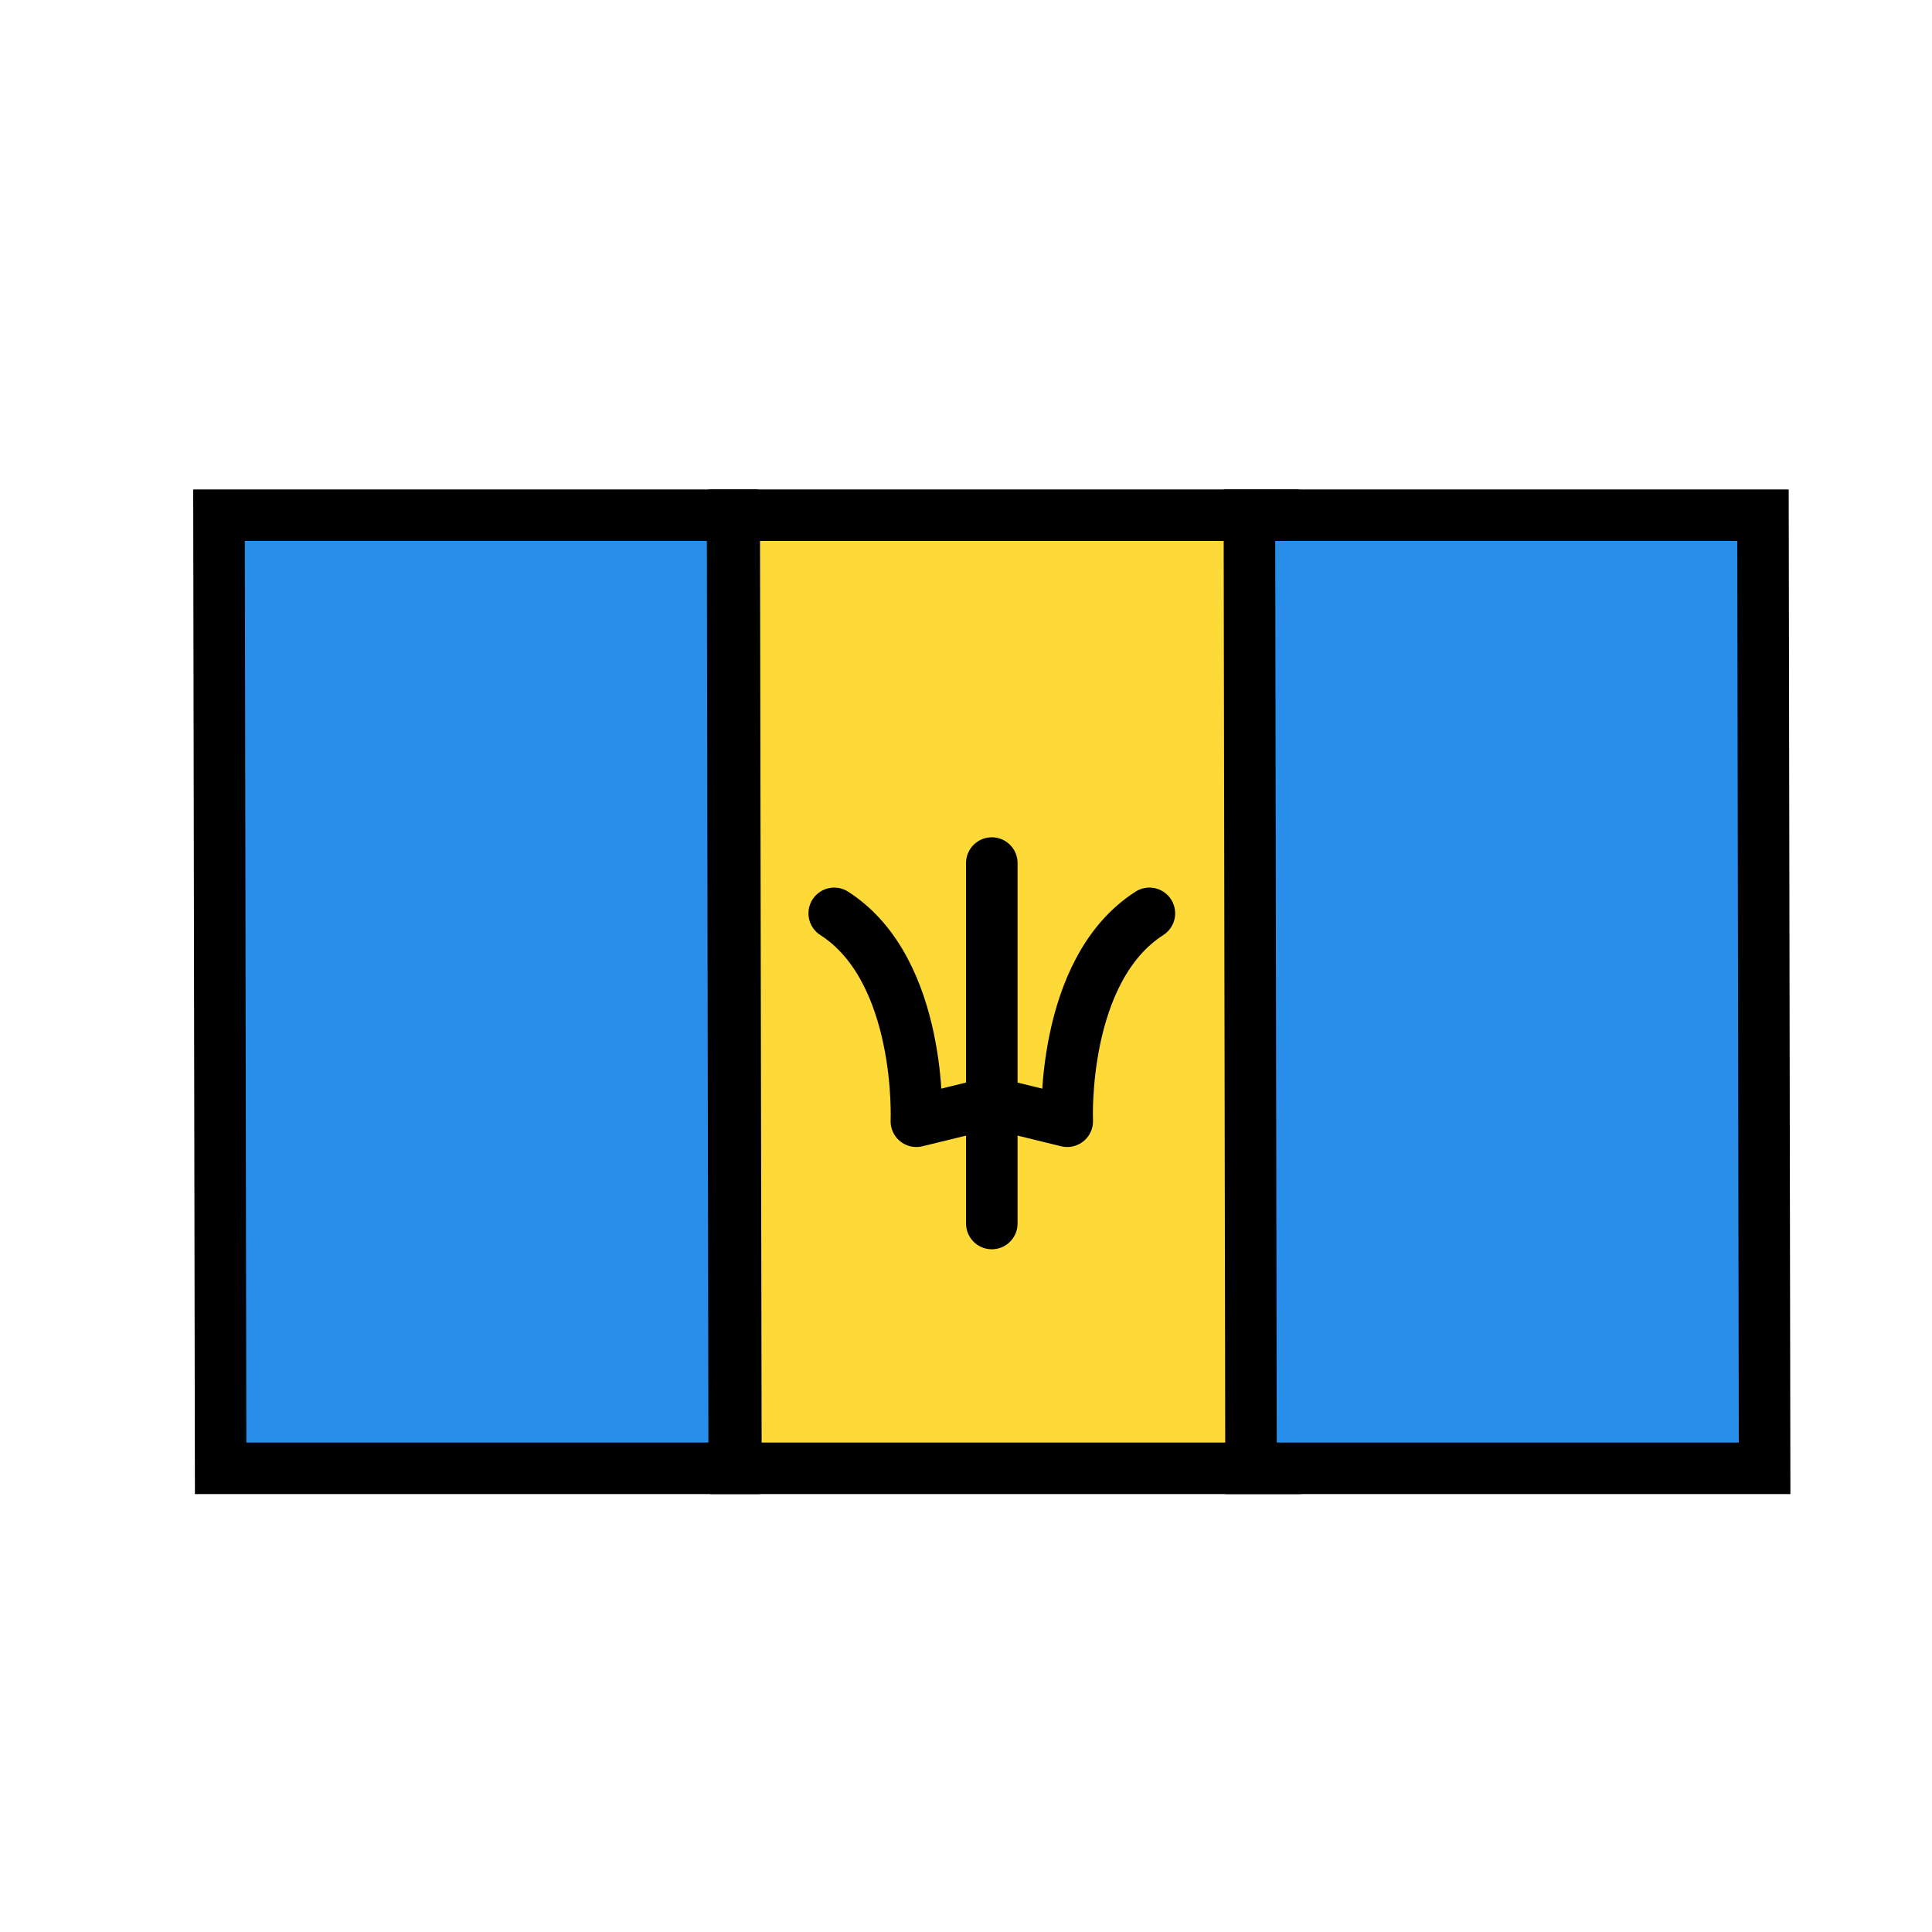
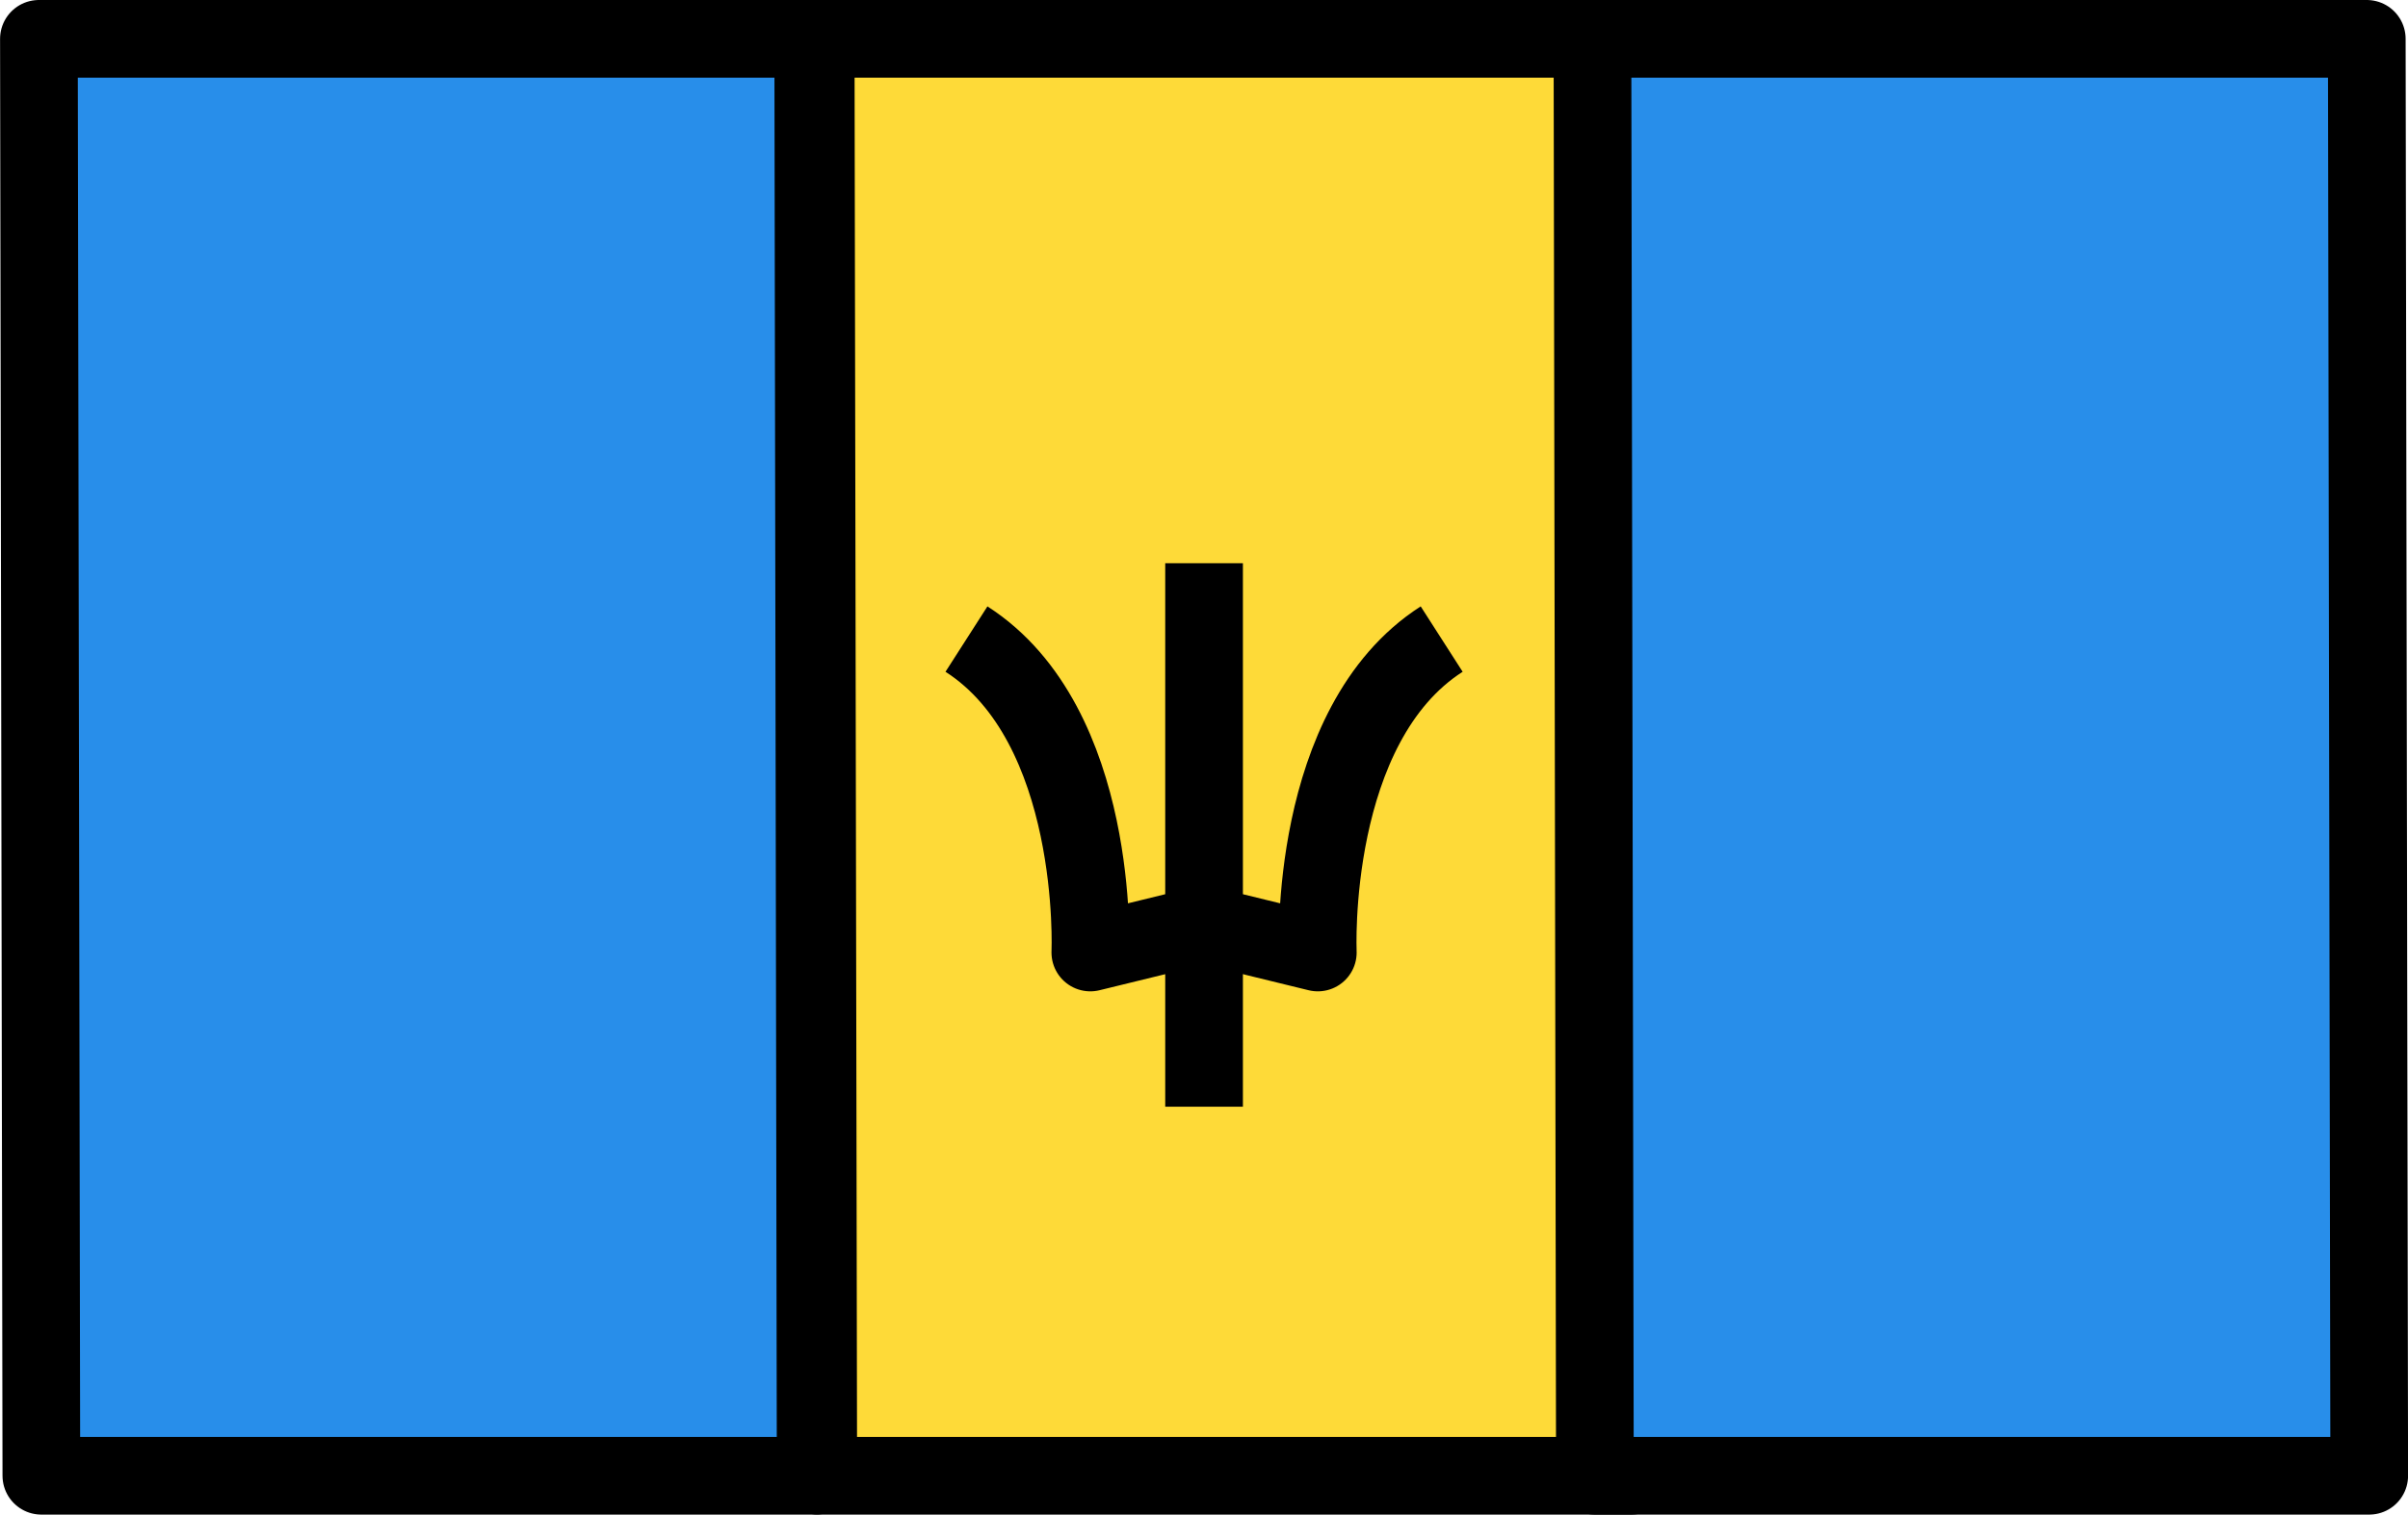
- <svg xmlns="http://www.w3.org/2000/svg" id="Barbados" style="enable-background:new 0 0 300 300;" version="1.1" viewBox="0 0 300 300" xml:space="preserve">
-   <g>
-     <polygon points="198.007,228 114.272,228 114.007,80    197.742,80  " style="fill:#FEDA38;stroke:#000000;stroke-width:8;stroke-miterlimit:10;" />
-     <polygon points="114.007,228 34.259,228 34.007,80    113.755,80  " style="fill:#288EEA;stroke:#000000;stroke-width:8;stroke-miterlimit:10;" />
-     <line style="fill:none;stroke:#000000;stroke-width:8;stroke-linecap:round;stroke-linejoin:round;stroke-miterlimit:10;" x1="154.007" x2="154.007" y1="134.014" y2="189.986" />
-     <path d="   M154.007,171.242l11.715,2.864c0,0-1.041-23.43,12.756-32.282" style="fill:none;stroke:#000000;stroke-width:8;stroke-linecap:round;stroke-linejoin:round;stroke-miterlimit:10;" />
-     <path d="   M154.007,171.242l-11.715,2.864c0,0,1.041-23.43-12.756-32.282" style="fill:none;stroke:#000000;stroke-width:8;stroke-linecap:round;stroke-linejoin:round;stroke-miterlimit:10;" />
-     <polygon points="274.007,228 194.259,228 194.007,80    273.755,80  " style="fill:#288EEA;stroke:#000000;stroke-width:8;stroke-miterlimit:10;" />
+ <svg xmlns="http://www.w3.org/2000/svg" width="248px" height="156px" viewBox="0 0 248 156" version="1.1">
+   <g id="group">
+     <path id="Путь" d="M168.007 152 L84.272 152 84.007 4 167.742 4 Z" fill="#feda38" fill-opacity="1" stroke="#000000" stroke-width="8" stroke-opacity="1" stroke-linejoin="round" />
+     <path id="Путь-1" d="M84.007 152 L4.259 152 4.007 4 83.755 4 Z" fill="#288eea" fill-opacity="1" stroke="#000000" stroke-width="8" stroke-opacity="1" stroke-linejoin="round" />
+     <path id="Путь-2" d="M124.007 58.014 L124.007 113.986" fill="none" stroke="#000000" stroke-width="8" stroke-opacity="1" stroke-linejoin="round" />
+     <path id="Путь-3" d="M124.007 95.242 L135.722 98.106 C135.722 98.106 134.681 74.676 148.478 65.824" fill="none" stroke="#000000" stroke-width="8" stroke-opacity="1" stroke-linejoin="round" />
+     <path id="Путь-4" d="M124.007 95.242 L112.292 98.106 C112.292 98.106 113.333 74.676 99.536 65.824" fill="none" stroke="#000000" stroke-width="8" stroke-opacity="1" stroke-linejoin="round" />
+     <path id="Путь-5" d="M244.007 152 L164.259 152 164.007 4 243.755 4 Z" fill="#288eea" fill-opacity="1" stroke="#000000" stroke-width="8" stroke-opacity="1" stroke-linejoin="round" />
  </g>
-   <g />
-   <g />
-   <g />
-   <g />
-   <g />
-   <g />
-   <g />
-   <g />
-   <g />
-   <g />
-   <g />
-   <g />
-   <g />
-   <g />
-   <g />
+   <g id="group-1" />
+   <g id="group-2" />
+   <g id="group-3" />
+   <g id="group-4" />
+   <g id="group-5" />
+   <g id="group-6" />
+   <g id="group-7" />
+   <g id="group-8" />
+   <g id="group-9" />
+   <g id="group-10" />
+   <g id="group-11" />
+   <g id="group-12" />
+   <g id="group-13" />
+   <g id="group-14" />
+   <g id="group-15" />
</svg>
